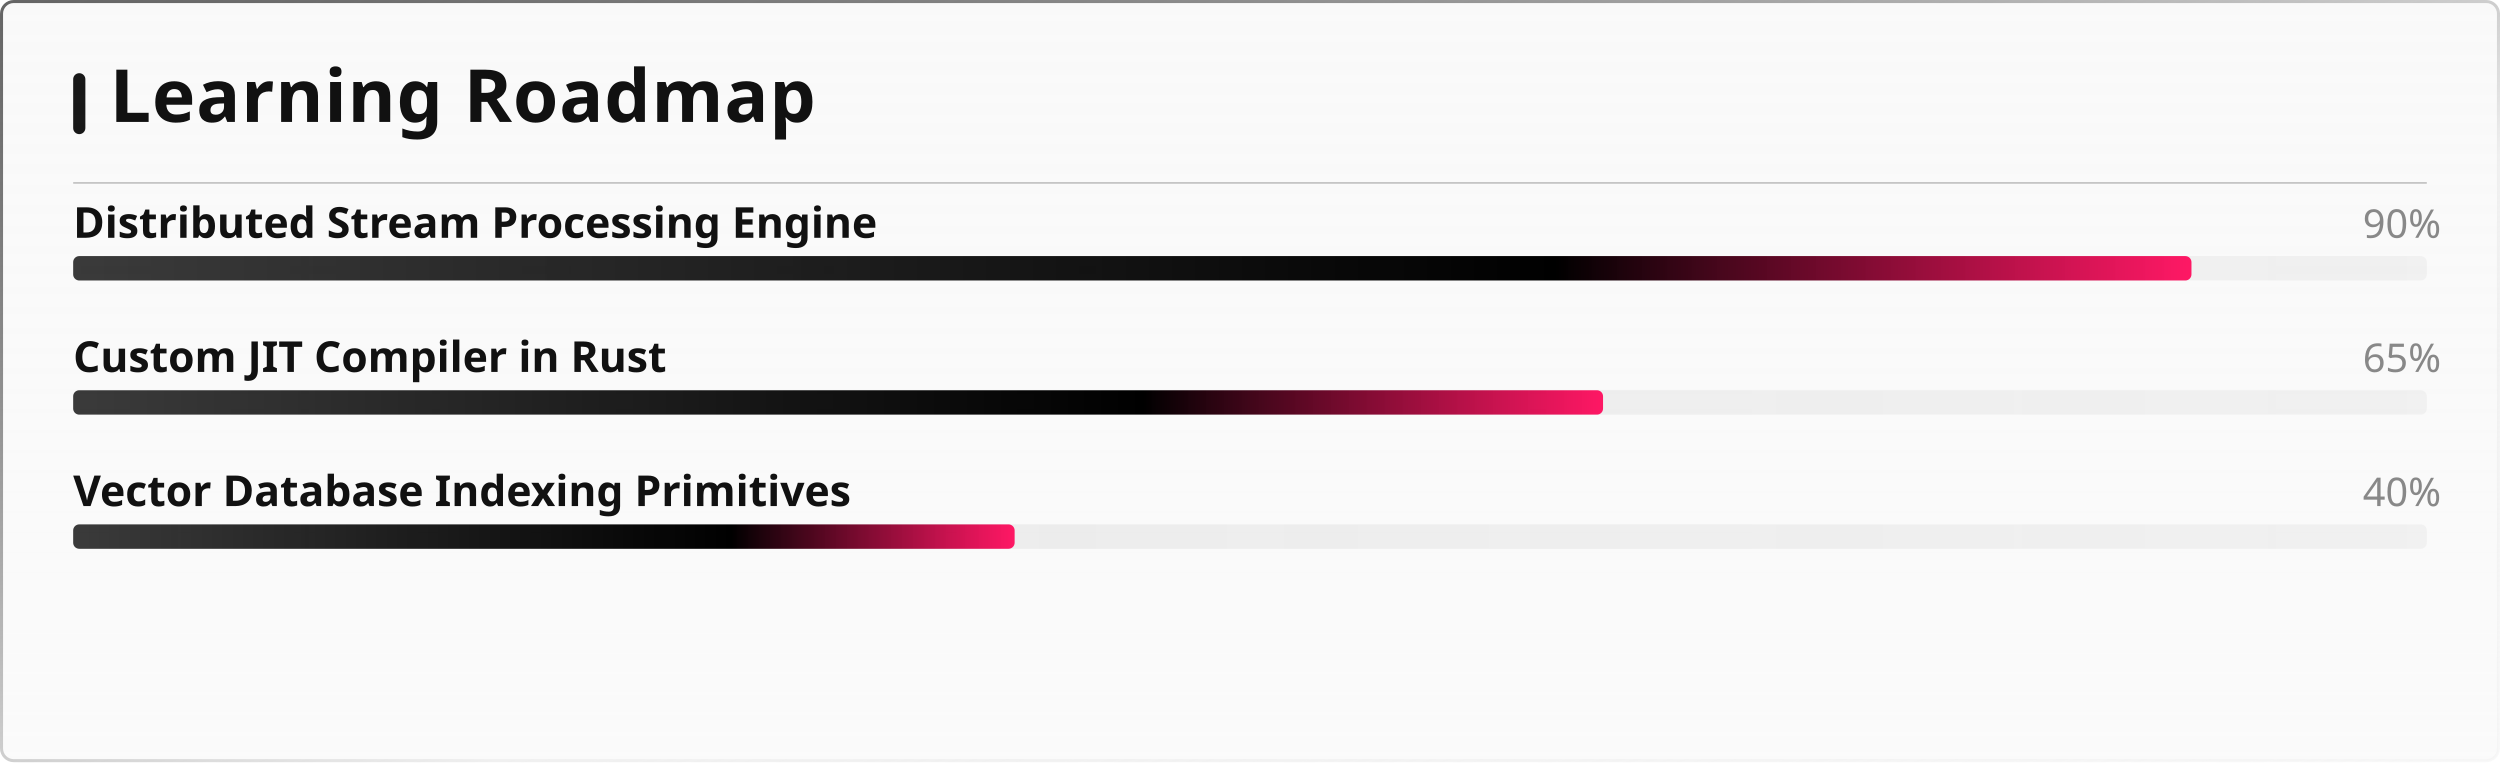
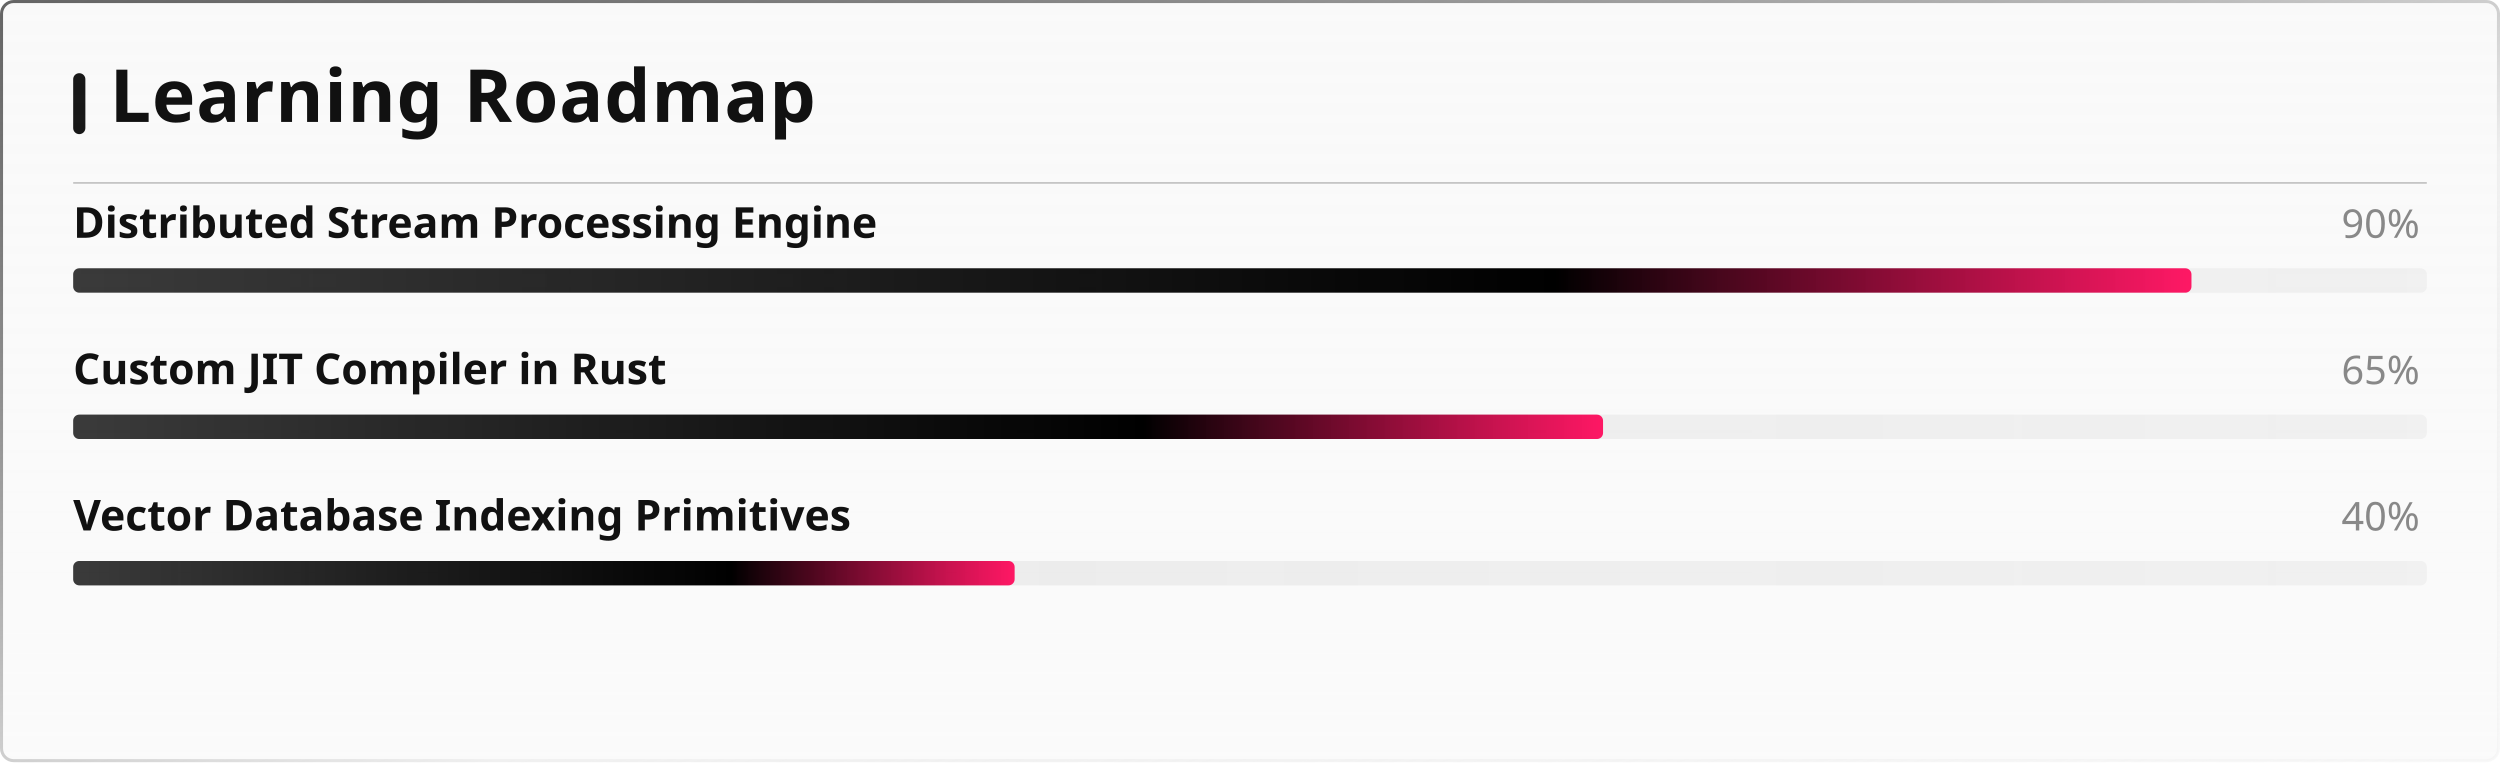
<svg xmlns="http://www.w3.org/2000/svg" width="820" height="250" viewBox="0 0 820 250" role="img">
  <defs>
    <linearGradient id="pf-progress-grad" x1="0%" y1="0%" x2="100%" y2="0%">
      <stop offset="0%" stop-color="#000000" stop-opacity="0.75" />
      <stop offset="70%" stop-color="#000000" />
      <stop offset="100%" stop-color="#FF0055" stop-opacity="0.9" />
    </linearGradient>
    <linearGradient id="pf-card-border" x1="0%" y1="0%" x2="100%" y2="100%">
      <stop offset="0%" stop-color="#000000" stop-opacity="0.6" />
      <stop offset="60%" stop-color="#EEEEEE" stop-opacity="0.9" />
      <stop offset="100%" stop-color="#EEEEEE" stop-opacity="0.4" />
    </linearGradient>
    <linearGradient id="pf-card-bg" x1="0%" y1="0%" x2="0%" y2="100%">
      <stop offset="0%" stop-color="#F9F9F9" stop-opacity="0.95" />
      <stop offset="100%" stop-color="#F9F9F9" stop-opacity="0.8" />
    </linearGradient>
-     <linearGradient id="pf-card-gradient" x1="0%" y1="0%" x2="100%" y2="0%">
-       <stop offset="0%" stop-color="#3b0918" />
-       <stop offset="50%" stop-color="#1e1333" />
-       <stop offset="100%" stop-color="#091629" />
+     <linearGradient id="pf-card-gradient" x1="0%" y1="0%" x2="100%" y2="100%">
+       <stop offset="0%" stop-color="#F9F9F9" />
+       <stop offset="50%" stop-color="#FFFFFF" />
+       <stop offset="100%" stop-color="#F9F9F9" />
    </linearGradient>
    <linearGradient id="pf-track-bg" x1="0%" y1="0%" x2="100%" y2="0%">
      <stop offset="0%" stop-color="#888888" stop-opacity="0.15" />
      <stop offset="100%" stop-color="#888888" stop-opacity="0.08" />
    </linearGradient>
    <linearGradient id="pf-badge-0" x1="0%" y1="0%" x2="100%" y2="100%">
      <stop offset="0%" stop-color="#3B82F6" stop-opacity="0.25" />
      <stop offset="100%" stop-color="#3B82F6" stop-opacity="0.1" />
    </linearGradient>
    <linearGradient id="pf-badge-1" x1="0%" y1="0%" x2="100%" y2="100%">
      <stop offset="0%" stop-color="#10B981" stop-opacity="0.25" />
      <stop offset="100%" stop-color="#10B981" stop-opacity="0.1" />
    </linearGradient>
    <linearGradient id="pf-badge-2" x1="0%" y1="0%" x2="100%" y2="100%">
      <stop offset="0%" stop-color="#8B5CF6" stop-opacity="0.25" />
      <stop offset="100%" stop-color="#8B5CF6" stop-opacity="0.1" />
    </linearGradient>
    <linearGradient id="pf-badge-3" x1="0%" y1="0%" x2="100%" y2="100%">
      <stop offset="0%" stop-color="#F59E0B" stop-opacity="0.25" />
      <stop offset="100%" stop-color="#F59E0B" stop-opacity="0.1" />
    </linearGradient>
    <linearGradient id="pf-badge-4" x1="0%" y1="0%" x2="100%" y2="100%">
      <stop offset="0%" stop-color="#EF4444" stop-opacity="0.25" />
      <stop offset="100%" stop-color="#EF4444" stop-opacity="0.1" />
    </linearGradient>
    <linearGradient id="pf-badge-5" x1="0%" y1="0%" x2="100%" y2="100%">
      <stop offset="0%" stop-color="#06B6D4" stop-opacity="0.25" />
      <stop offset="100%" stop-color="#06B6D4" stop-opacity="0.1" />
    </linearGradient>
    <linearGradient id="pf-badge-6" x1="0%" y1="0%" x2="100%" y2="100%">
      <stop offset="0%" stop-color="#EC4899" stop-opacity="0.25" />
      <stop offset="100%" stop-color="#EC4899" stop-opacity="0.1" />
    </linearGradient>
    <linearGradient id="pf-badge-7" x1="0%" y1="0%" x2="100%" y2="100%">
      <stop offset="0%" stop-color="#84CC16" stop-opacity="0.25" />
      <stop offset="100%" stop-color="#84CC16" stop-opacity="0.1" />
    </linearGradient>
  </defs>
-   <svg x="0" y="0" width="820" height="250" viewBox="0 0 820 250" fill="none" role="group">
-     <rect x="0.5" y="0.5" width="819" height="249" fill="url(#pf-card-bg)" stroke="url(#pf-card-border)" stroke-width="1" rx="4" />
-     <rect x="24" y="24" width="4" height="20" rx="2" fill="#000000" opacity="0.9" />
-     <text x="36" y="40" font-family="sans-serif" font-size="24" font-weight="700" fill="#111111" letter-spacing="0.3">Learning Roadmap</text>
-     <line x1="24" y1="60" x2="796" y2="60" stroke="#000000" stroke-width="0.5" stroke-opacity="0.25" />
-     <text x="24" y="78" font-family="sans-serif" font-size="14" font-weight="600" fill="#111111">Distributed Stream Processing Engine</text>
-     <text x="775" y="78" font-family="sans-serif" font-size="13" font-weight="normal" fill="#888888">90%</text>
-     <g role="meter" aria-valuenow="90" aria-valuemin="0" aria-valuemax="100">
-       <rect x="24" y="84" width="772" height="8" fill="url(#pf-track-bg)" rx="2" />
-       <rect x="24" y="84" width="694.8" height="8" fill="url(#pf-progress-grad)" rx="2">
-         <animate attributeName="width" from="0" to="694.8" dur="1.32s" calcMode="spline" keySplines="0.25 0.1 0.25 1" fill="freeze" />
-       </rect>
-     </g>
-     <text x="24" y="122" font-family="sans-serif" font-size="14" font-weight="600" fill="#111111">Custom JIT Compiler in Rust</text>
-     <text x="775" y="122" font-family="sans-serif" font-size="13" font-weight="normal" fill="#888888">65%</text>
-     <g role="meter" aria-valuenow="65" aria-valuemin="0" aria-valuemax="100">
-       <rect x="24" y="128" width="772" height="8" fill="url(#pf-track-bg)" rx="2" />
-       <rect x="24" y="128" width="501.8" height="8" fill="url(#pf-progress-grad)" rx="2">
-         <animate attributeName="width" from="0" to="501.8" dur="1.12s" calcMode="spline" keySplines="0.25 0.1 0.25 1" fill="freeze" />
-       </rect>
-     </g>
-     <text x="24" y="166" font-family="sans-serif" font-size="14" font-weight="600" fill="#111111">Vector Database Indexing Primitives</text>
-     <text x="775" y="166" font-family="sans-serif" font-size="13" font-weight="normal" fill="#888888">40%</text>
-     <g role="meter" aria-valuenow="40" aria-valuemin="0" aria-valuemax="100">
-       <rect x="24" y="172" width="772" height="8" fill="url(#pf-track-bg)" rx="2" />
-       <rect x="24" y="172" width="308.8" height="8" fill="url(#pf-progress-grad)" rx="2">
-         <animate attributeName="width" from="0" to="308.8" dur="0.92s" calcMode="spline" keySplines="0.25 0.1 0.25 1" fill="freeze" />
-       </rect>
+   <svg width="820" height="250" viewBox="0 0 820 250" fill="none">
+     <defs>
+       <linearGradient id="pf-progress-grad" x1="0%" y1="0%" x2="100%" y2="0%">
+         <stop offset="0%" stop-color="#000000" stop-opacity="0.75" />
+         <stop offset="70%" stop-color="#000000" />
+         <stop offset="100%" stop-color="#FF0055" stop-opacity="0.9" />
+       </linearGradient>
+       <linearGradient id="pf-card-border" x1="0%" y1="0%" x2="100%" y2="100%">
+         <stop offset="0%" stop-color="#000000" stop-opacity="0.6" />
+         <stop offset="60%" stop-color="#EEEEEE" stop-opacity="0.9" />
+         <stop offset="100%" stop-color="#EEEEEE" stop-opacity="0.4" />
+       </linearGradient>
+       <linearGradient id="pf-card-bg" x1="0%" y1="0%" x2="0%" y2="100%">
+         <stop offset="0%" stop-color="#F9F9F9" stop-opacity="0.95" />
+         <stop offset="100%" stop-color="#F9F9F9" stop-opacity="0.8" />
+       </linearGradient>
+       <linearGradient id="pf-card-gradient" x1="0%" y1="0%" x2="100%" y2="100%">
+         <stop offset="0%" stop-color="#F9F9F9" />
+         <stop offset="50%" stop-color="#FFFFFF" />
+         <stop offset="100%" stop-color="#F9F9F9" />
+       </linearGradient>
+       <linearGradient id="pf-track-bg" x1="0%" y1="0%" x2="100%" y2="0%">
+         <stop offset="0%" stop-color="#888888" stop-opacity="0.15" />
+         <stop offset="100%" stop-color="#888888" stop-opacity="0.08" />
+       </linearGradient>
+       <linearGradient id="pf-badge-0" x1="0%" y1="0%" x2="100%" y2="100%">
+         <stop offset="0%" stop-color="#3B82F6" stop-opacity="0.25" />
+         <stop offset="100%" stop-color="#3B82F6" stop-opacity="0.1" />
+       </linearGradient>
+       <linearGradient id="pf-badge-1" x1="0%" y1="0%" x2="100%" y2="100%">
+         <stop offset="0%" stop-color="#10B981" stop-opacity="0.25" />
+         <stop offset="100%" stop-color="#10B981" stop-opacity="0.1" />
+       </linearGradient>
+       <linearGradient id="pf-badge-2" x1="0%" y1="0%" x2="100%" y2="100%">
+         <stop offset="0%" stop-color="#8B5CF6" stop-opacity="0.25" />
+         <stop offset="100%" stop-color="#8B5CF6" stop-opacity="0.1" />
+       </linearGradient>
+       <linearGradient id="pf-badge-3" x1="0%" y1="0%" x2="100%" y2="100%">
+         <stop offset="0%" stop-color="#F59E0B" stop-opacity="0.25" />
+         <stop offset="100%" stop-color="#F59E0B" stop-opacity="0.1" />
+       </linearGradient>
+       <linearGradient id="pf-badge-4" x1="0%" y1="0%" x2="100%" y2="100%">
+         <stop offset="0%" stop-color="#EF4444" stop-opacity="0.25" />
+         <stop offset="100%" stop-color="#EF4444" stop-opacity="0.1" />
+       </linearGradient>
+       <linearGradient id="pf-badge-5" x1="0%" y1="0%" x2="100%" y2="100%">
+         <stop offset="0%" stop-color="#06B6D4" stop-opacity="0.25" />
+         <stop offset="100%" stop-color="#06B6D4" stop-opacity="0.1" />
+       </linearGradient>
+       <linearGradient id="pf-badge-6" x1="0%" y1="0%" x2="100%" y2="100%">
+         <stop offset="0%" stop-color="#EC4899" stop-opacity="0.25" />
+         <stop offset="100%" stop-color="#EC4899" stop-opacity="0.1" />
+       </linearGradient>
+       <linearGradient id="pf-badge-7" x1="0%" y1="0%" x2="100%" y2="100%">
+         <stop offset="0%" stop-color="#84CC16" stop-opacity="0.25" />
+         <stop offset="100%" stop-color="#84CC16" stop-opacity="0.1" />
+       </linearGradient>
+     </defs>
+     <g role="group" data-pf-id="card_17afe5">
+       <rect x="0.5" y="0.5" width="819" height="249" fill="url(#pf-card-bg)" stroke="url(#pf-card-border)" stroke-width="1" rx="4" />
+       <rect x="24" y="24" width="4" height="20" rx="2" fill="#000000" opacity="0.9" />
+       <text x="36" y="40" font-family="sans-serif" font-size="24" font-weight="700" fill="#111111" letter-spacing="0.3">Learning Roadmap</text>
+       <line x1="24" y1="60" x2="796" y2="60" stroke="#000000" stroke-width="0.5" stroke-opacity="0.25" />
+       <g data-pf-id="column_9a03b4">
+         <g data-pf-id="column_5e2964">
+           <g data-pf-id="inline_c32bd7">
+             <text x="24" y="78" font-family="sans-serif" font-size="14" font-weight="600" fill="#111111" data-pf-id="text_26b08b">Distributed Stream Processing Engine</text>
+             <text x="768.0" y="78" font-family="sans-serif" font-size="13" font-weight="normal" fill="#888888" data-pf-id="text_a587b0">90%</text>
+           </g>
+           <g role="meter" aria-valuenow="90" aria-valuemin="0" aria-valuemax="100" data-pf-id="progressbar_b403da">
+             <rect x="24" y="88" width="772" height="8" fill="url(#pf-track-bg)" rx="2" />
+             <rect x="24" y="88" width="694.8" height="8" fill="url(#pf-progress-grad)" rx="2">
+               <animate attributeName="width" from="0" to="694.8" dur="1.32s" calcMode="spline" keySplines="0.25 0.1 0.25 1" fill="freeze" />
+             </rect>
+           </g>
+         </g>
+         <g data-pf-id="column_d55622">
+           <g data-pf-id="inline_7491cf">
+             <text x="24" y="126" font-family="sans-serif" font-size="14" font-weight="600" fill="#111111" data-pf-id="text_bf9e3f">Custom JIT Compiler in Rust</text>
+             <text x="768.0" y="126" font-family="sans-serif" font-size="13" font-weight="normal" fill="#888888" data-pf-id="text_760f46">65%</text>
+           </g>
+           <g role="meter" aria-valuenow="65" aria-valuemin="0" aria-valuemax="100" data-pf-id="progressbar_f6229d">
+             <rect x="24" y="136" width="772" height="8" fill="url(#pf-track-bg)" rx="2" />
+             <rect x="24" y="136" width="501.8" height="8" fill="url(#pf-progress-grad)" rx="2">
+               <animate attributeName="width" from="0" to="501.8" dur="1.12s" calcMode="spline" keySplines="0.25 0.1 0.25 1" fill="freeze" />
+             </rect>
+           </g>
+         </g>
+         <g data-pf-id="column_59bcb3">
+           <g data-pf-id="inline_280ea9">
+             <text x="24" y="174" font-family="sans-serif" font-size="14" font-weight="600" fill="#111111" data-pf-id="text_ca18d9">Vector Database Indexing Primitives</text>
+             <text x="768.0" y="174" font-family="sans-serif" font-size="13" font-weight="normal" fill="#888888" data-pf-id="text_73bf7b">40%</text>
+           </g>
+           <g role="meter" aria-valuenow="40" aria-valuemin="0" aria-valuemax="100" data-pf-id="progressbar_bbf30c">
+             <rect x="24" y="184" width="772" height="8" fill="url(#pf-track-bg)" rx="2" />
+             <rect x="24" y="184" width="308.8" height="8" fill="url(#pf-progress-grad)" rx="2">
+               <animate attributeName="width" from="0" to="308.8" dur="0.92s" calcMode="spline" keySplines="0.25 0.1 0.25 1" fill="freeze" />
+             </rect>
+           </g>
+         </g>
+       </g>
    </g>
  </svg>
</svg>
